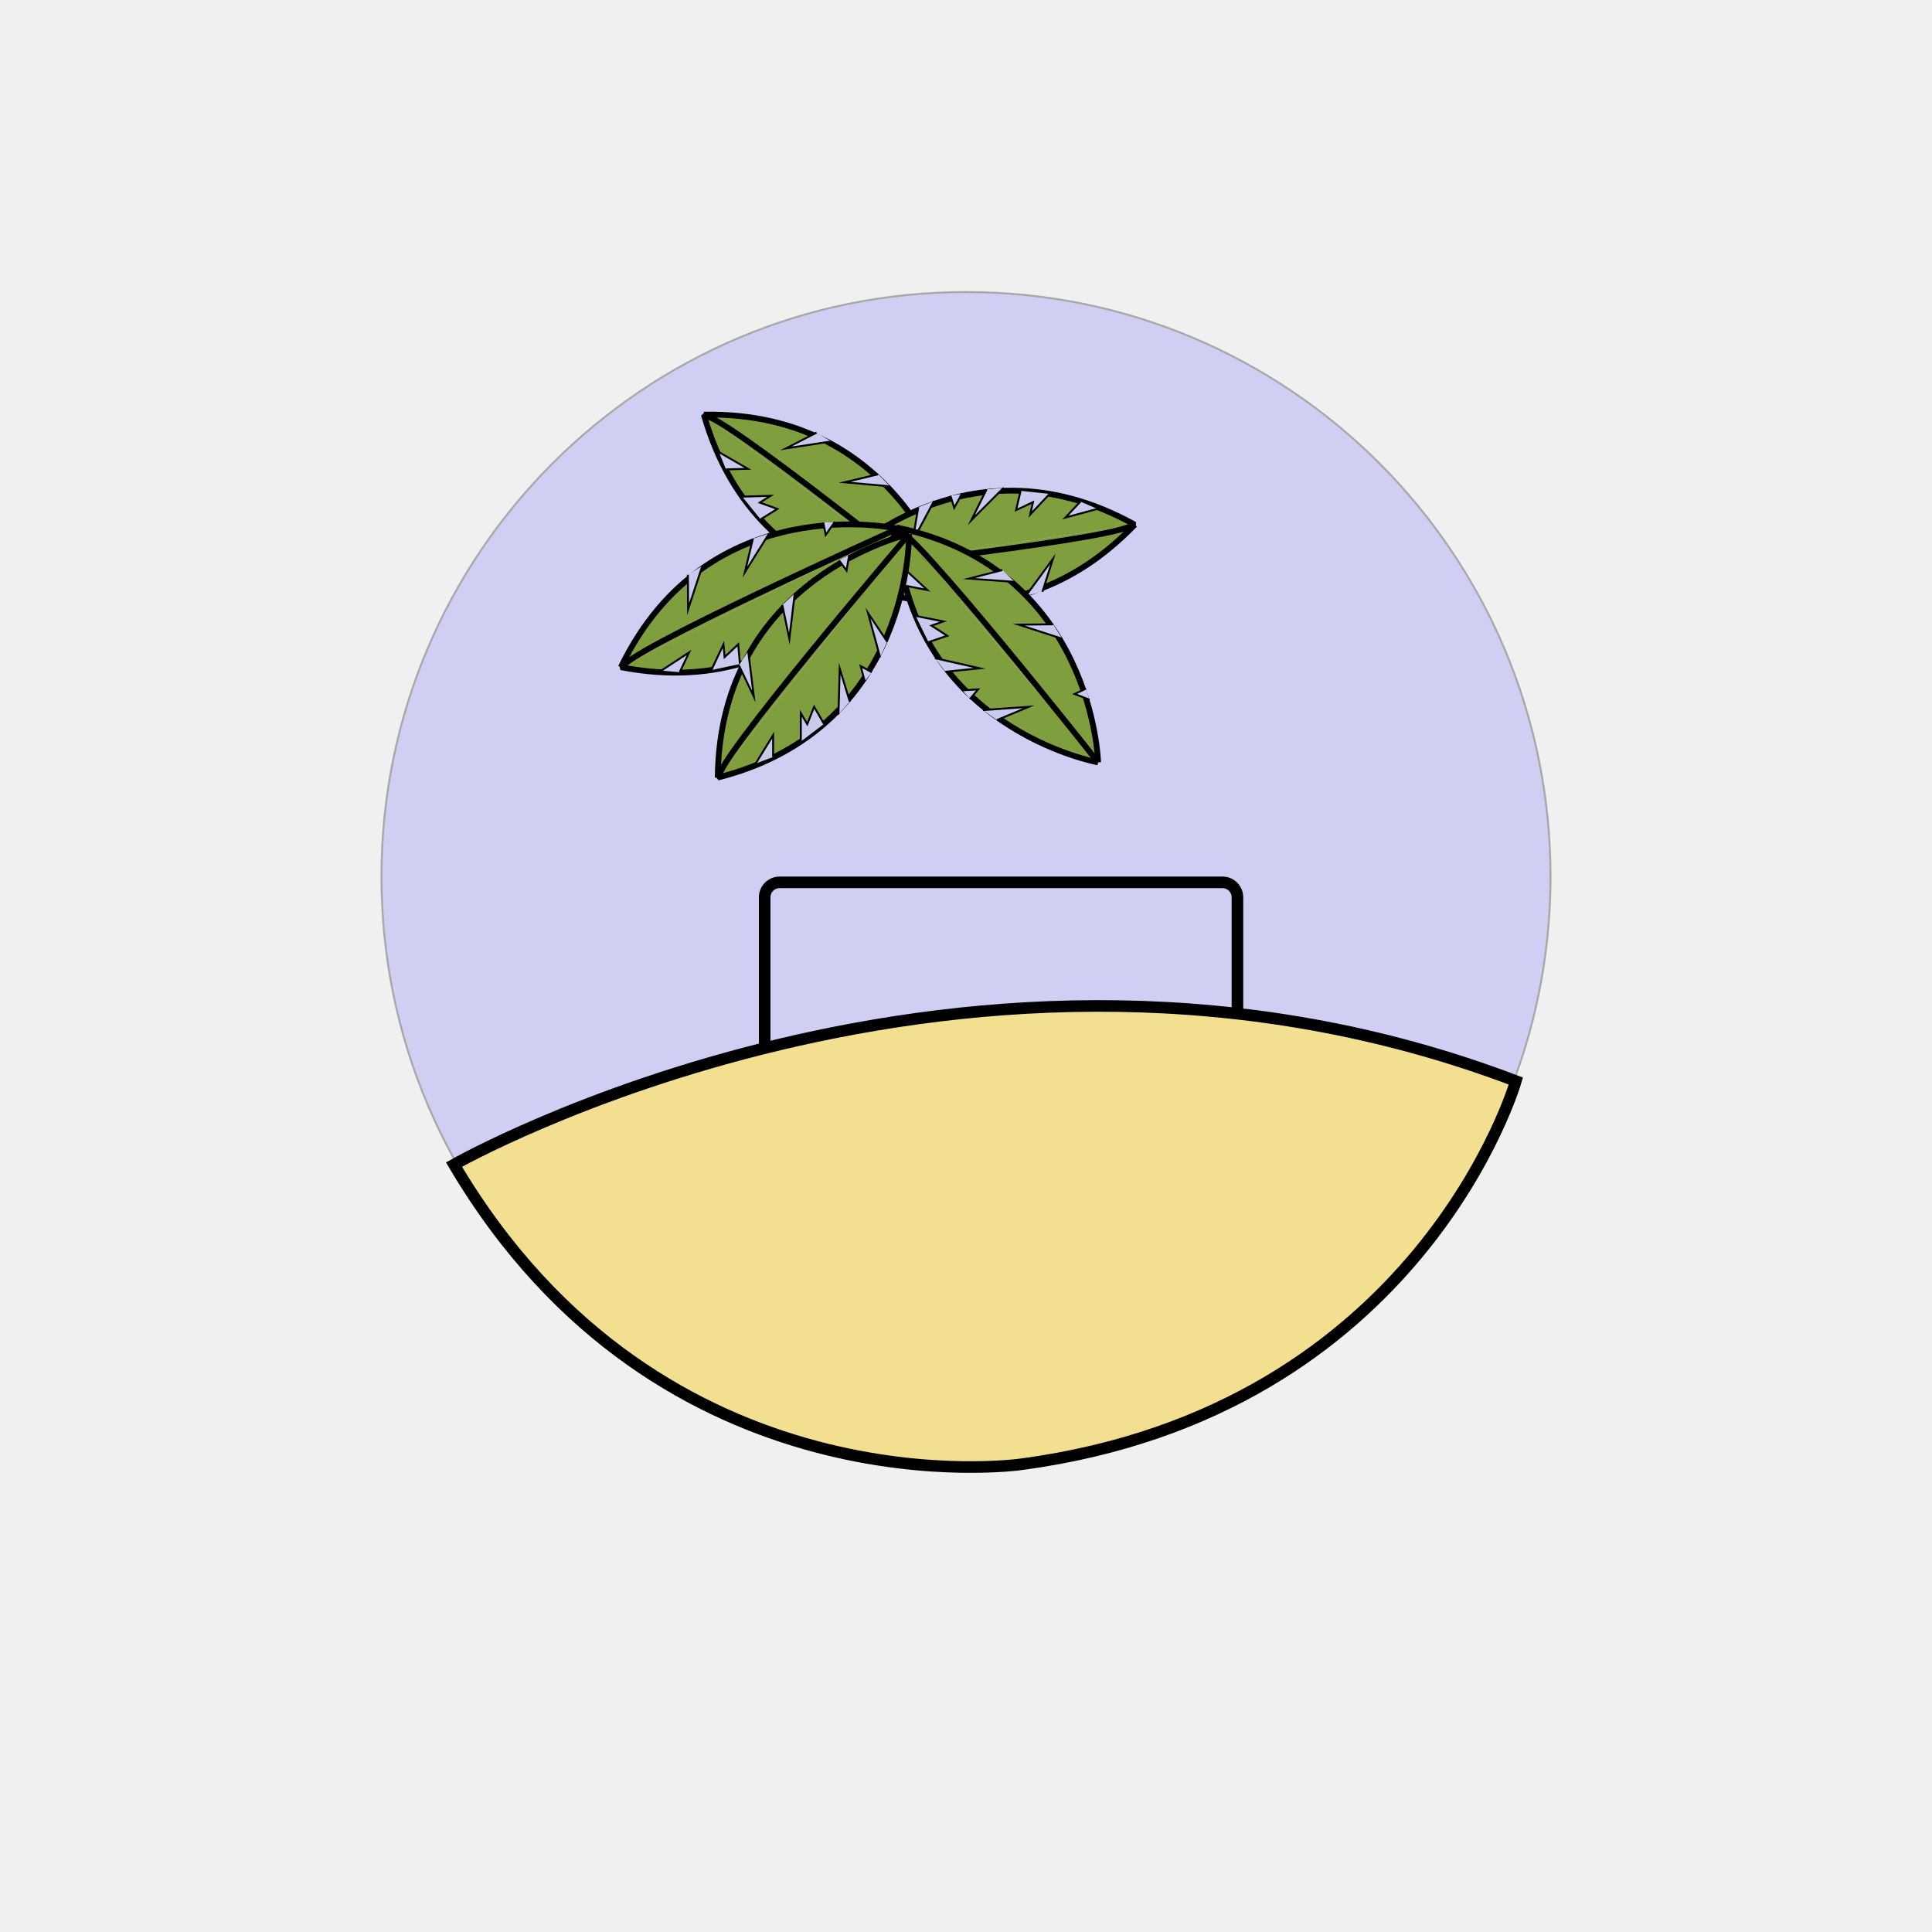
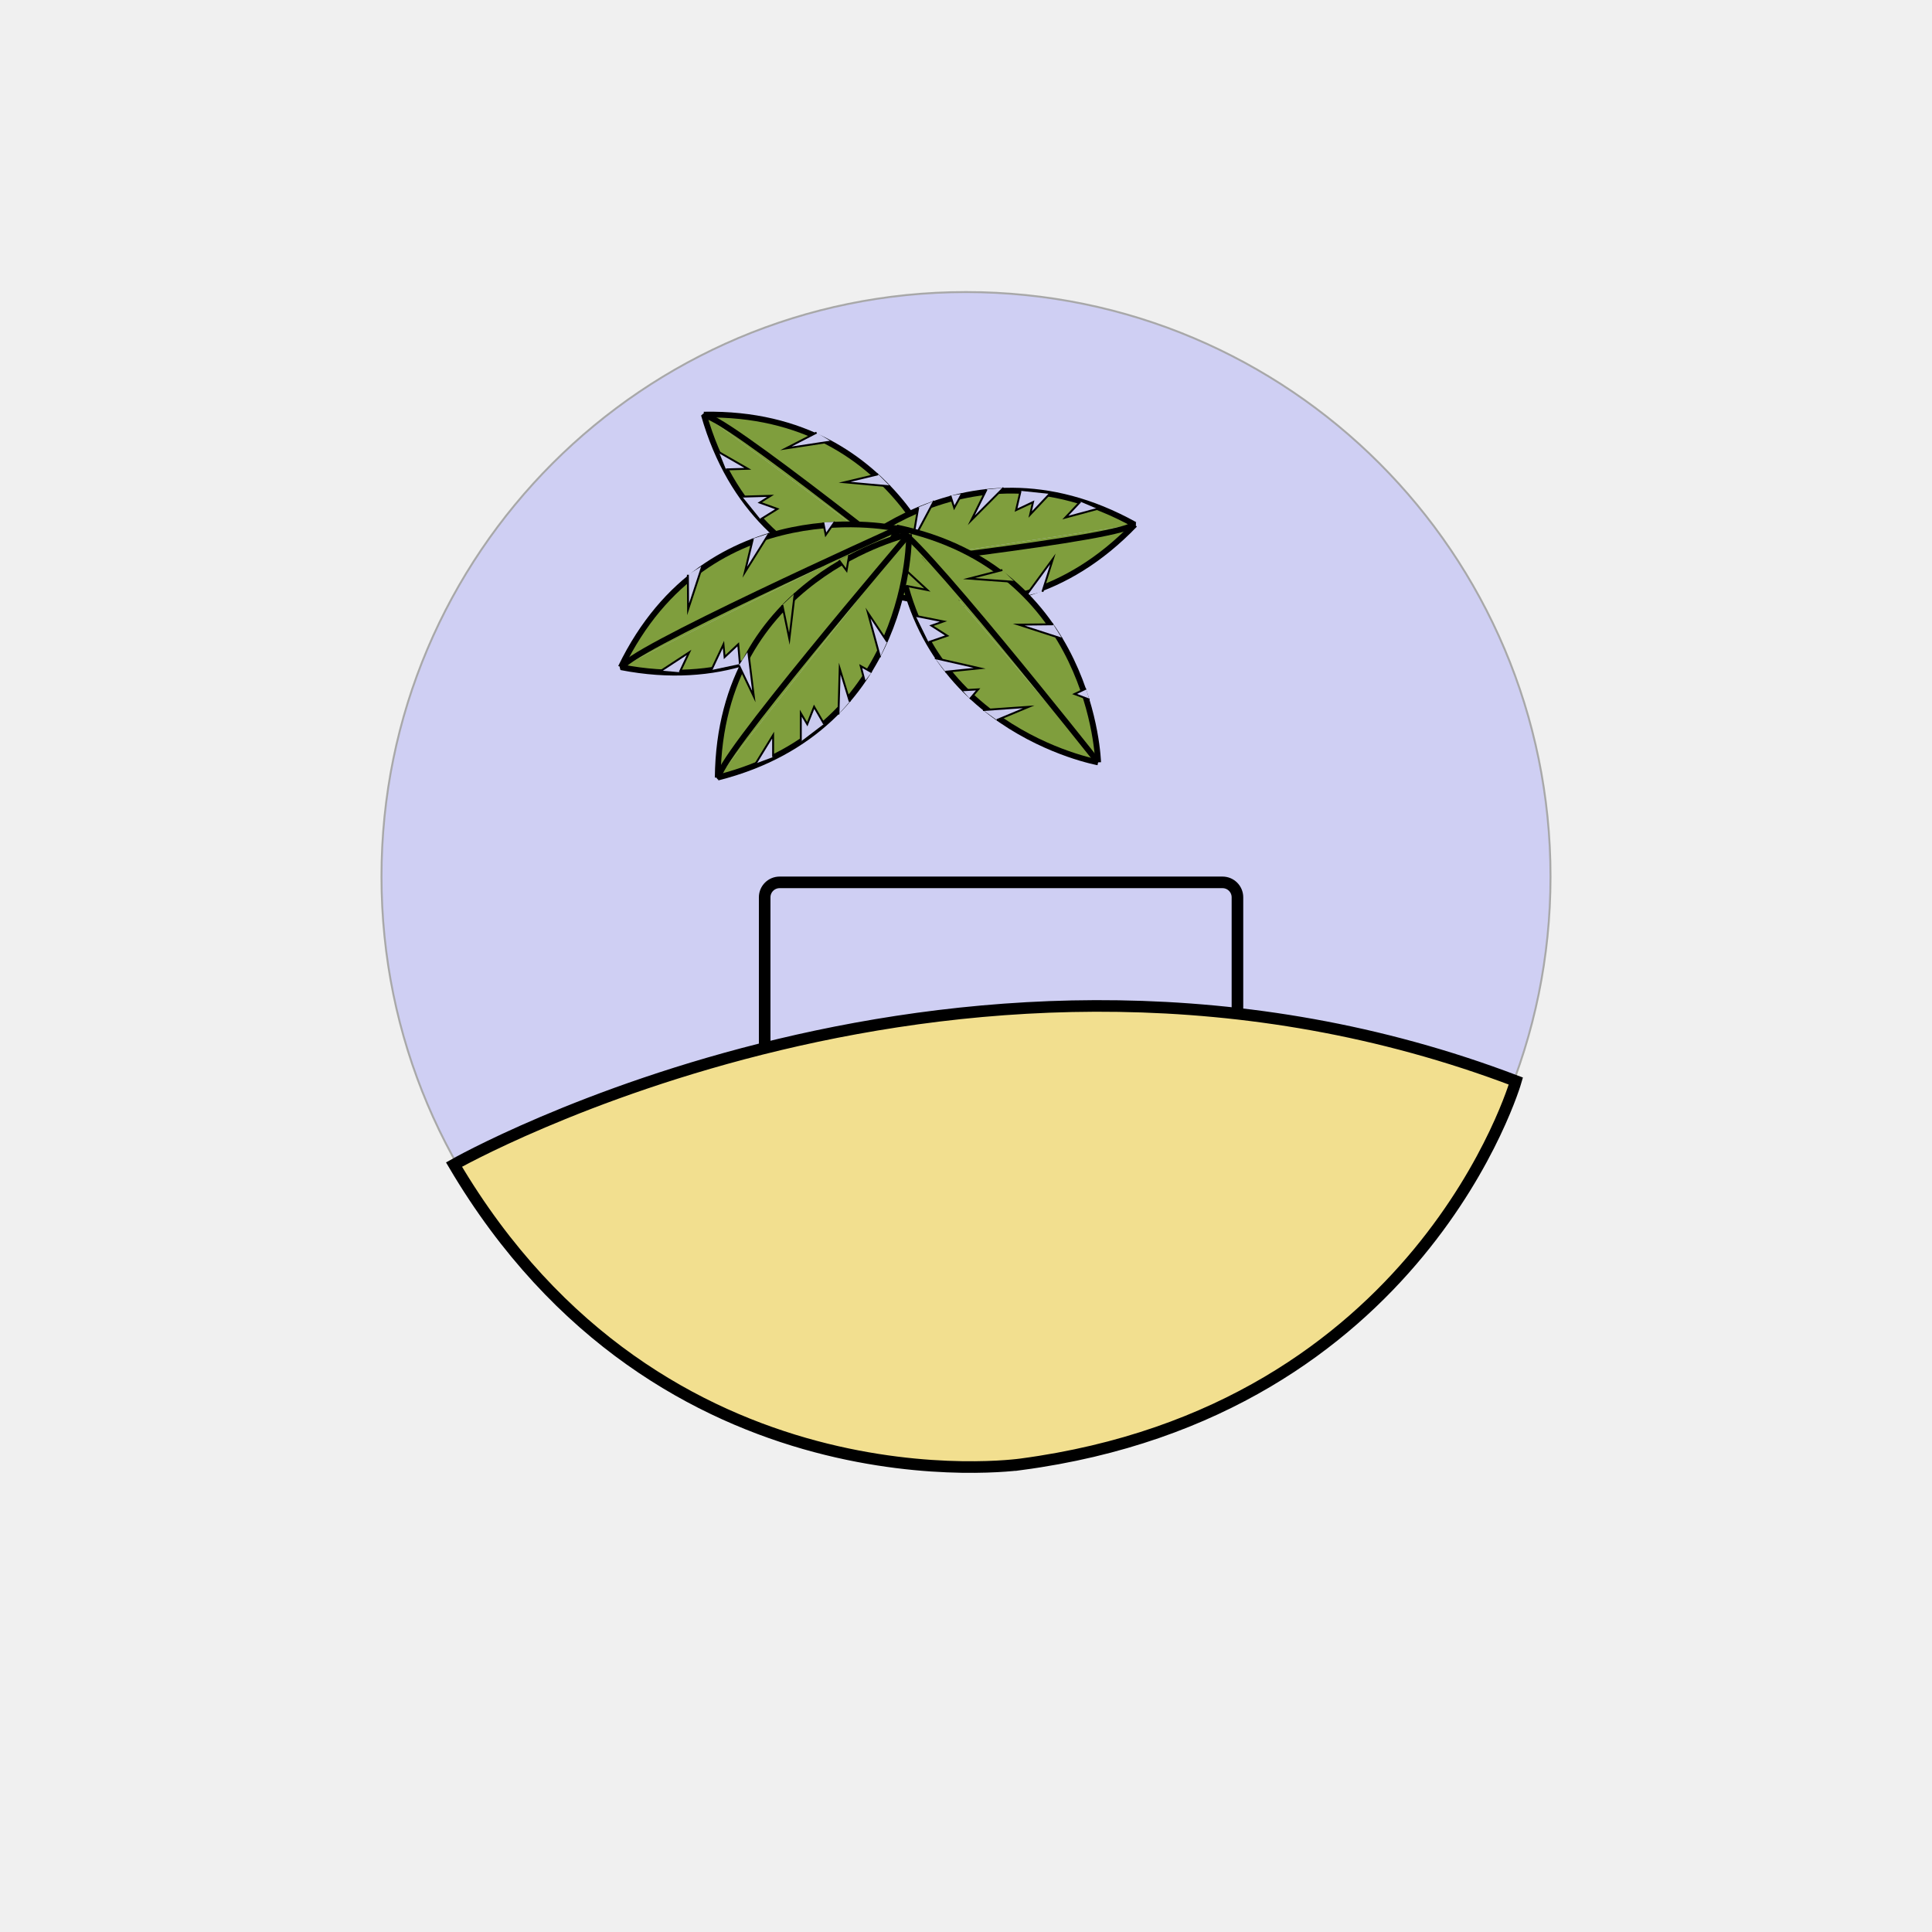
<svg xmlns="http://www.w3.org/2000/svg" version="1.1" id="Layer_2" x="0px" y="0px" viewBox="0 0 1000 1000" enable-background="new 0 0 1000 1000" xml:space="preserve">
  <circle opacity="0.3" fill="#8383FC" stroke="#000000" stroke-miterlimit="10" enable-background="new    " cx="500" cy="453.711" r="302.542" />
  <circle display="none" opacity="0.3" stroke="#000000" stroke-miterlimit="10" enable-background="new    " cx="500" cy="456.711" r="302.542" />
  <g id="Layer_x5F_1" display="none">
    <path display="inline" fill="#FFFFFF" stroke="#000000" stroke-width="4" stroke-miterlimit="10" d="M444.525,594.475   c0,6.627-5.373,12-12,12H331.102c-6.627,0-12-5.373-12-12V348.983c0-6.627,5.373-12,12-12h101.424c6.627,0,12,5.373,12,12   L444.525,594.475L444.525,594.475z" />
    <path display="inline" fill="#FFFFFF" stroke="#000000" stroke-width="4" stroke-miterlimit="10" d="M656.459,594.475   c0,6.627-5.371,12-12,12H543.034c-6.627,0-12-5.373-12-12V348.983c0-6.627,5.373-12,12-12h101.425c6.629,0,12,5.373,12,12V594.475z   " />
    <path display="inline" fill="#FFFFFF" stroke="#000000" stroke-width="4" stroke-miterlimit="10" d="M569.949,515.729   c0,6.627-5.373,12-12,12H456.525c-6.627,0-12-5.373-12-12V270.237c0-6.627,5.373-12,12-12h101.424c6.627,0,12,5.373,12,12V515.729z   " />
    <path display="inline" fill="#FFFFFF" stroke="#000000" stroke-width="5" stroke-miterlimit="10" d="M723.729,521.116   c0,13.261-10.744,24-24,24H300.271c-13.255,0-24-10.739-24-24V318.272c0-13.254,10.745-24,24-24h399.457c13.256,0,24,10.746,24,24   L723.729,521.116L723.729,521.116z" />
    <path display="inline" fill="#FFFFFF" stroke="#000000" stroke-width="3" stroke-miterlimit="10" d="M686.173,483.659   c0,13.261-10.744,24-24,24H333.898c-13.255,0-24-10.739-24-24V350.308c0-13.254,10.745-24,24-24h328.272c13.256,0,24,10.746,24,24   L686.173,483.659L686.173,483.659z" />
    <path id="vecmap" display="inline" fill="none" stroke="#000000" stroke-width="9" stroke-miterlimit="10" d="M348.052,427.712   c0,31.853,20.468,57.628,45.763,57.628" />
    <path id="vecmap_1_" display="inline" fill="none" stroke="#000000" stroke-width="4" stroke-miterlimit="10" d="M584.477,549.116   c0,44.972,39.42,81.355,88.135,81.355" />
    <path id="vecmap_2_" display="inline" fill="none" stroke="#000000" stroke-width="4" stroke-miterlimit="10" d="M412.609,545.116   c0,44.972-39.42,81.355-88.135,81.355" />
    <g display="inline">
      <line id="vecmap_3_" fill="none" stroke="#000000" stroke-width="3" stroke-miterlimit="10" x1="317.407" y1="356.645" x2="678.427" y2="356.645" />
    </g>
    <g display="inline">
      <line id="vecmap_4_" fill="none" stroke="#000000" stroke-width="3" stroke-miterlimit="10" x1="368.543" y1="365.119" x2="368.543" y2="497.322" />
    </g>
    <g display="inline">
      <line id="vecmap_5_" fill="none" stroke="#000000" stroke-width="3" stroke-miterlimit="10" x1="637.715" y1="365.119" x2="637.715" y2="497.322" />
    </g>
    <g display="inline">
      <rect id="vecmaprec" x="317.407" y="385.323" fill="#FFFFFF" stroke="#000000" stroke-width="3" stroke-miterlimit="10" width="355.205" height="80" />
    </g>
    <g display="inline">
      <line fill="none" stroke="#000000" stroke-width="3" stroke-miterlimit="10" x1="317.407" y1="465.323" x2="672.611" y2="465.323" />
    </g>
  </g>
  <text transform="matrix(1 0 0 1 461.9832 703.8977)" display="none" enable-background="new    " font-family="'MyriadPro-Regular'" font-size="72">3X</text>
  <path fill="#FFFFFF" stroke="#000000" stroke-miterlimit="10" d="M620.219,343.602" />
  <path display="none" fill="#E4E4EF" stroke="#000000" stroke-width="2" stroke-miterlimit="10" d="M383.592,609.329  c0,0,41.716-44.212,15.288,15.768" />
  <path fill="none" stroke="#000000" stroke-width="6" stroke-miterlimit="10" d="M640.5,607.906c0,4.269-3.46,7.729-7.728,7.729  H403.524c-4.268,0-7.728-3.46-7.728-7.729V464.439c0-4.268,3.459-7.728,7.728-7.728h229.248c4.268,0,7.728,3.46,7.728,7.728V607.906  z" />
  <path fill="#F2DF8F" stroke="#000000" stroke-width="6" stroke-miterlimit="10" d="M234.996,602.778  c0,0,265.73-151.195,549.617-43.236c0,0-49.033,170.798-256.072,198.379C528.54,757.919,342.493,785.055,234.996,602.778z" />
  <path display="none" fill="#7F9E3D" stroke="#000000" stroke-width="3" stroke-miterlimit="10" d="M464.223,276.828  c0,0-78.911-29.713-127.529,42.813" />
  <g id="Leaf_2_2_">
    <path fill="#7F9E3D" stroke="#000000" stroke-width="3" stroke-miterlimit="10" d="M493.054,309.982   c0,0-24.784-97.333-128.77-95.369" />
    <path fill="#7F9E3D" stroke="#000000" stroke-width="3" stroke-miterlimit="10" d="M364.304,214.585   c28.398,100.053,128.731,95.423,128.731,95.423" />
    <path fill="none" stroke="#000000" stroke-width="3" stroke-miterlimit="10" d="M493.054,309.982   c0,0-124.697-100.399-128.57-94.372" />
    <polyline fill="#CACAEF" stroke="#000000" stroke-miterlimit="10" points="372.172,234.062 387.089,242.64 375.76,242.963  " />
    <polyline fill="#CACAEF" stroke="#000000" stroke-miterlimit="10" points="384.164,257.054 398.826,256.636 393.257,260.139    402.354,263.427 393.659,268.821  " />
    <polyline fill="#CACAEF" stroke="#000000" stroke-miterlimit="10" points="398.745,276.139 422.47,276.117 405.557,281.815  " />
    <polyline fill="#CACAEF" stroke="#000000" stroke-miterlimit="10" points="416.214,289.24 424.119,286.937 421.103,292.733  " />
    <polyline fill="#CACAEF" stroke="#000000" stroke-miterlimit="10" points="428.934,296.83 451.639,289.947 437.097,300.293  " />
    <polyline fill="#CACAEF" stroke="#000000" stroke-miterlimit="10" points="460.799,251.749 437.17,249.619 454.529,245.479  " />
    <polyline fill="#CACAEF" stroke="#000000" stroke-miterlimit="10" points="430.246,228.5 406.793,232.085 422.657,223.912  " />
    <polyline fill="#CACAEF" stroke="#000000" stroke-miterlimit="10" points="481.501,279.355 473.348,278.208 478.478,274.161  " />
  </g>
  <g id="Leaf_2_3_">
    <path fill="#7F9E3D" stroke="#000000" stroke-width="3" stroke-miterlimit="10" d="M428.905,295.342   c0,0,86.405,51.206,158.465-23.791" />
    <path fill="#7F9E3D" stroke="#000000" stroke-width="3" stroke-miterlimit="10" d="M587.375,271.584   C496.492,221.016,428.9,295.309,428.9,295.309" />
    <path fill="none" stroke="#000000" stroke-width="3" stroke-miterlimit="10" d="M428.905,295.342   c0,0,159.149-17.354,157.617-24.354" />
    <polyline fill="#CACAEF" stroke="#000000" stroke-miterlimit="10" points="568.031,263.397 551.422,267.897 559.196,259.65  " />
    <polyline fill="#CACAEF" stroke="#000000" stroke-miterlimit="10" points="543.284,255.645 533.224,266.32 534.678,259.903    525.924,264.02 528.25,254.055  " />
    <polyline fill="#CACAEF" stroke="#000000" stroke-miterlimit="10" points="519.476,252.487 502.732,269.297 510.646,253.3  " />
    <polyline fill="#CACAEF" stroke="#000000" stroke-miterlimit="10" points="497.864,255.598 493.909,262.822 491.937,256.593  " />
    <polyline fill="#CACAEF" stroke="#000000" stroke-miterlimit="10" points="483.505,259.241 472.34,280.176 475.288,262.574  " />
    <polyline fill="#CACAEF" stroke="#000000" stroke-miterlimit="10" points="492.91,313.64 511.108,298.418 501.777,313.631  " />
    <polyline fill="#CACAEF" stroke="#000000" stroke-miterlimit="10" points="530.947,308.434 544.975,289.3 539.555,306.303  " />
    <polyline fill="#CACAEF" stroke="#000000" stroke-miterlimit="10" points="458.745,308.797 465.317,303.835 464.557,310.324  " />
  </g>
  <g id="Leaf_2_1_">
    <path fill="#7F9E3D" stroke="#000000" stroke-width="3" stroke-miterlimit="10" d="M464.648,273.642   c0,0-98.019-21.916-143.296,71.716" />
    <path fill="#7F9E3D" stroke="#000000" stroke-width="3" stroke-miterlimit="10" d="M321.337,345.328   c102.079,19.922,143.326-71.657,143.326-71.657" />
    <path fill="none" stroke="#000000" stroke-width="3" stroke-miterlimit="10" d="M464.648,273.642c0,0-145.94,65.809-142.315,71.989   " />
    <polyline fill="#CACAEF" stroke="#000000" stroke-miterlimit="10" points="342.266,347.119 356.663,337.695 351.827,347.945  " />
    <polyline fill="#CACAEF" stroke="#000000" stroke-miterlimit="10" points="368.196,346.823 374.454,333.556 375.059,340.108    382.107,333.481 382.985,343.675  " />
    <polyline fill="#CACAEF" stroke="#000000" stroke-miterlimit="10" points="391.812,342.449 402.523,321.279 399.955,338.94  " />
    <polyline fill="#CACAEF" stroke="#000000" stroke-miterlimit="10" points="411.397,332.794 412.918,324.701 416.723,330.013  " />
    <polyline fill="#CACAEF" stroke="#000000" stroke-miterlimit="10" points="423.919,324.882 428.049,301.518 430.699,319.167  " />
    <polyline fill="#CACAEF" stroke="#000000" stroke-miterlimit="10" points="398.124,276.073 385.537,296.185 389.696,278.83  " />
    <polyline fill="#CACAEF" stroke="#000000" stroke-miterlimit="10" points="363.57,292.809 356.16,315.348 356.046,297.502  " />
    <polyline fill="#CACAEF" stroke="#000000" stroke-miterlimit="10" points="432.107,270.094 427.397,276.847 426.108,270.442  " />
  </g>
  <g id="Leaf_3_1_" display="none">
    <path display="inline" fill="#7F9E3D" stroke="#000000" stroke-width="3" stroke-miterlimit="10" d="M470.5,276.5c0,0-98,22-99,126   " />
    <path display="inline" fill="#7F9E3D" stroke="#000000" stroke-width="3" stroke-miterlimit="10" d="M371.473,402.48   c100.821-25.536,99.053-125.959,99.053-125.959" />
    <path display="inline" fill="none" stroke="#000000" stroke-width="3" stroke-miterlimit="10" d="M470.5,276.5   c0,0-103.912,121.786-97.997,125.829" />
    <polyline display="inline" fill="#CACAEF" stroke="#000000" stroke-miterlimit="10" points="391.166,395.17 400.166,380.504    400.166,391.837  " />
    <polyline display="inline" fill="#CACAEF" stroke="#000000" stroke-miterlimit="10" points="414.49,383.839 414.49,369.17    417.833,374.837 421.38,365.837 426.523,374.682  " />
    <polyline display="inline" fill="#CACAEF" stroke="#000000" stroke-miterlimit="10" points="433.984,369.807 434.638,346.091    439.851,363.159  " />
    <polyline display="inline" fill="#CACAEF" stroke="#000000" stroke-miterlimit="10" points="447.577,352.719 445.5,344.75    451.208,347.93  " />
    <polyline display="inline" fill="#CACAEF" stroke="#000000" stroke-miterlimit="10" points="455.527,340.22 449.293,317.328    459.22,332.158  " />
    <polyline display="inline" fill="#CACAEF" stroke="#000000" stroke-miterlimit="10" points="411.372,307.083 408.569,330.642    404.926,313.172  " />
    <polyline display="inline" fill="#CACAEF" stroke="#000000" stroke-miterlimit="10" points="387.261,336.962 390.177,360.507    382.459,344.416  " />
    <polyline display="inline" fill="#CACAEF" stroke="#000000" stroke-miterlimit="10" points="439.556,287.176 438.177,295.293    434.279,290.05  " />
  </g>
  <g id="Leaf_3_2_">
    <path fill="#7F9E3D" stroke="#000000" stroke-width="3" stroke-miterlimit="10" d="M568.382,394.574   c0,0-2.57-100.405-104.4-121.563" />
    <path fill="#7F9E3D" stroke="#000000" stroke-width="3" stroke-miterlimit="10" d="M464.007,272.99   c5.491,103.86,104.35,121.607,104.35,121.607" />
    <path fill="none" stroke="#000000" stroke-width="3" stroke-miterlimit="10" d="M568.382,394.574   c0,0-99.313-125.563-104.427-120.544" />
-     <polyline fill="#CACAEF" stroke="#000000" stroke-miterlimit="10" points="467.357,293.727 479.999,305.402 468.881,303.203  " />
+     <polyline fill="#7F9E3D" stroke="#000000" stroke-miterlimit="10" points="467.357,293.727 479.999,305.402 468.881,303.203  " />
    <polyline fill="#CACAEF" stroke="#000000" stroke-miterlimit="10" points="473.948,318.806 488.338,321.652 482.131,323.832    490.271,329.057 480.597,332.387  " />
    <polyline fill="#CACAEF" stroke="#000000" stroke-miterlimit="10" points="483.932,340.651 507.071,345.894 489.315,347.698  " />
    <polyline fill="#CACAEF" stroke="#000000" stroke-miterlimit="10" points="498.059,357.301 506.277,356.81 502.051,361.792  " />
    <polyline fill="#CACAEF" stroke="#000000" stroke-miterlimit="10" points="508.778,367.525 532.444,365.85 515.969,372.713  " />
    <polyline fill="#CACAEF" stroke="#000000" stroke-miterlimit="10" points="549.851,330.638 527.283,323.318 545.129,323.133  " />
-     <polyline fill="#CACAEF" stroke="#000000" stroke-miterlimit="10" points="525.218,301.189 501.554,299.481 518.837,295.031  " />
+     <polyline fill="#7F9E3D" stroke="#000000" stroke-miterlimit="10" points="525.218,301.189 501.554,299.481 518.837,295.031  " />
    <polyline fill="#CACAEF" stroke="#000000" stroke-miterlimit="10" points="563.912,362.148 556.217,359.221 562.117,356.413  " />
    <g id="Leaf_3">
      <path fill="#7F9E3D" stroke="#000000" stroke-width="3" stroke-miterlimit="10" d="M470.5,276.5c0,0-98,22-99,126" />
      <path fill="#7F9E3D" stroke="#000000" stroke-width="3" stroke-miterlimit="10" d="M371.473,402.48    c100.821-25.536,99.053-125.959,99.053-125.959" />
      <path fill="none" stroke="#000000" stroke-width="3" stroke-miterlimit="10" d="M470.5,276.5c0,0-103.912,121.786-97.997,125.829" />
      <polyline fill="#CACAEF" stroke="#000000" stroke-miterlimit="10" points="391.166,395.17 400.166,380.504 400.166,391.837   " />
      <polyline fill="#CACAEF" stroke="#000000" stroke-miterlimit="10" points="414.49,383.839 414.49,369.17 417.833,374.837     421.38,365.837 426.523,374.682   " />
      <polyline fill="#CACAEF" stroke="#000000" stroke-miterlimit="10" points="433.984,369.807 434.638,346.091 439.851,363.159   " />
      <polyline fill="#CACAEF" stroke="#000000" stroke-miterlimit="10" points="447.577,352.719 445.5,344.75 451.208,347.93   " />
      <polyline fill="#CACAEF" stroke="#000000" stroke-miterlimit="10" points="455.527,340.22 449.293,317.328 459.22,332.158   " />
-       <polyline fill="#CACAEF" stroke="#000000" stroke-miterlimit="10" points="411.372,307.083 408.569,330.642 404.926,313.172   " />
+       <polyline fill="#7F9E3D" stroke="#000000" stroke-miterlimit="10" points="411.372,307.083 408.569,330.642 404.926,313.172   " />
      <polyline fill="#CACAEF" stroke="#000000" stroke-miterlimit="10" points="387.261,336.962 390.177,360.507 382.459,344.416   " />
-       <polyline fill="#CACAEF" stroke="#000000" stroke-miterlimit="10" points="439.556,287.176 438.177,295.293 434.279,290.05   " />
+       <polyline fill="#7F9E3D" stroke="#000000" stroke-miterlimit="10" points="439.556,287.176 438.177,295.293 434.279,290.05   " />
    </g>
  </g>
</svg>
